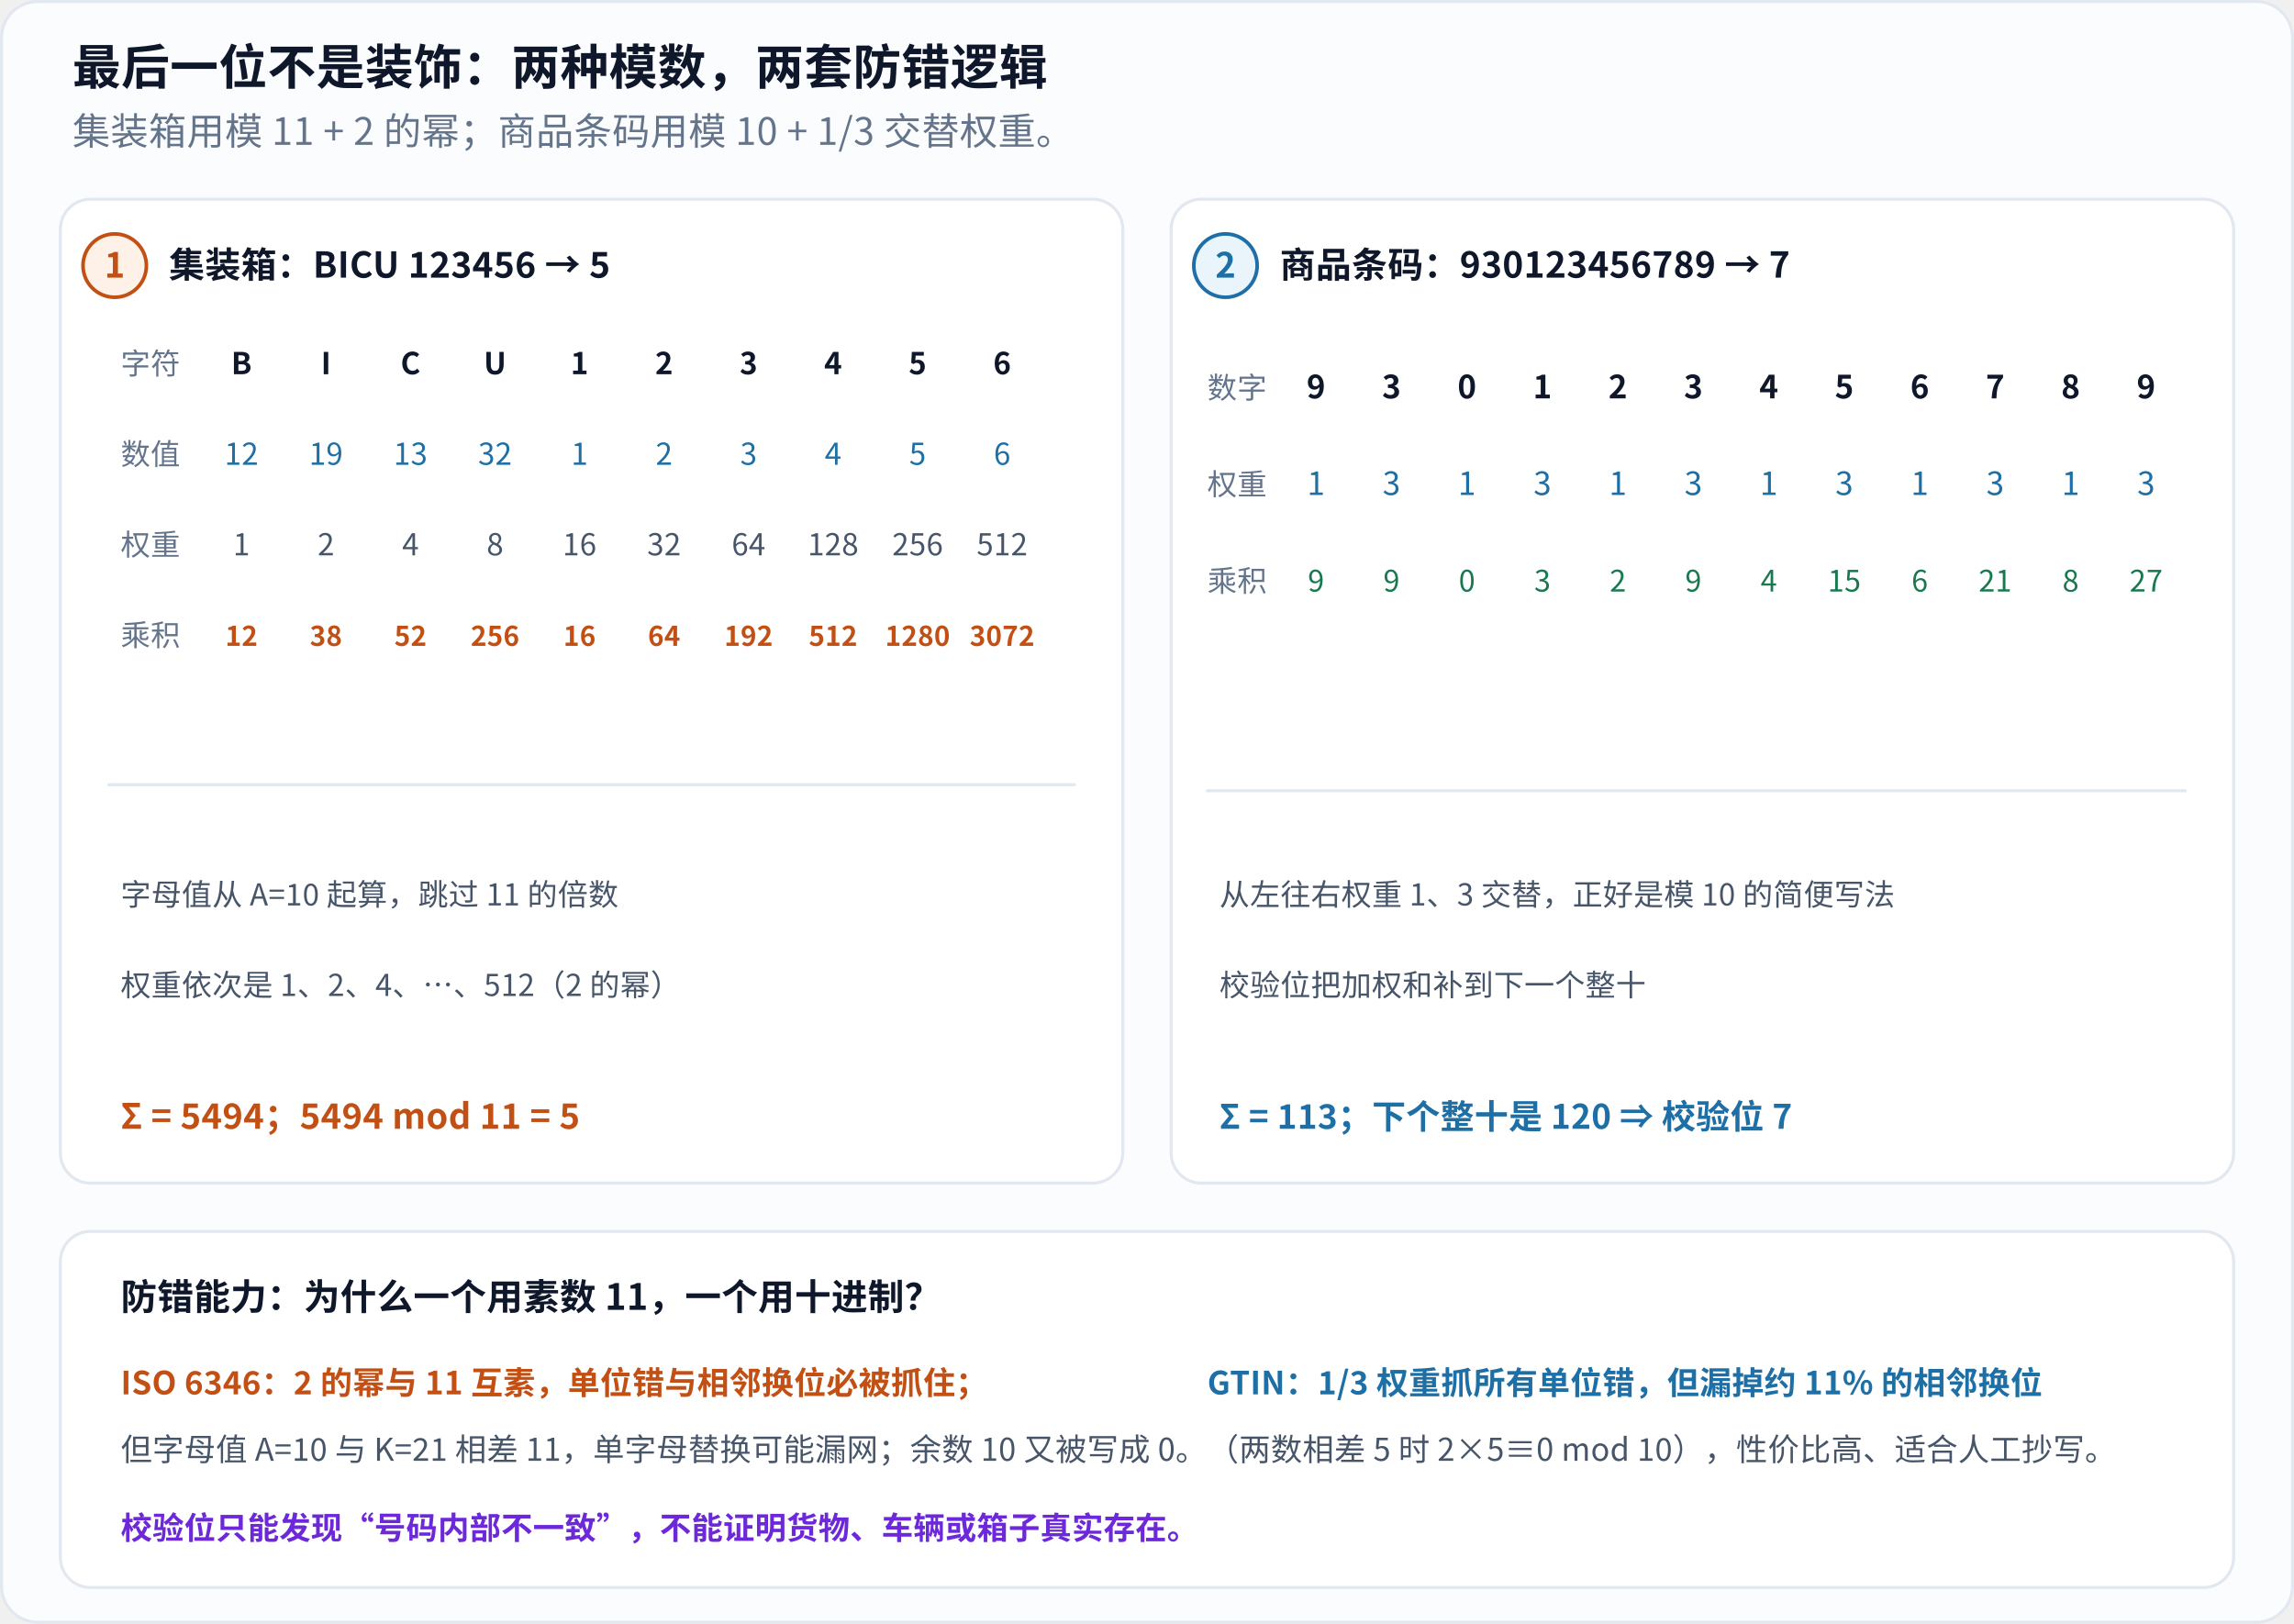
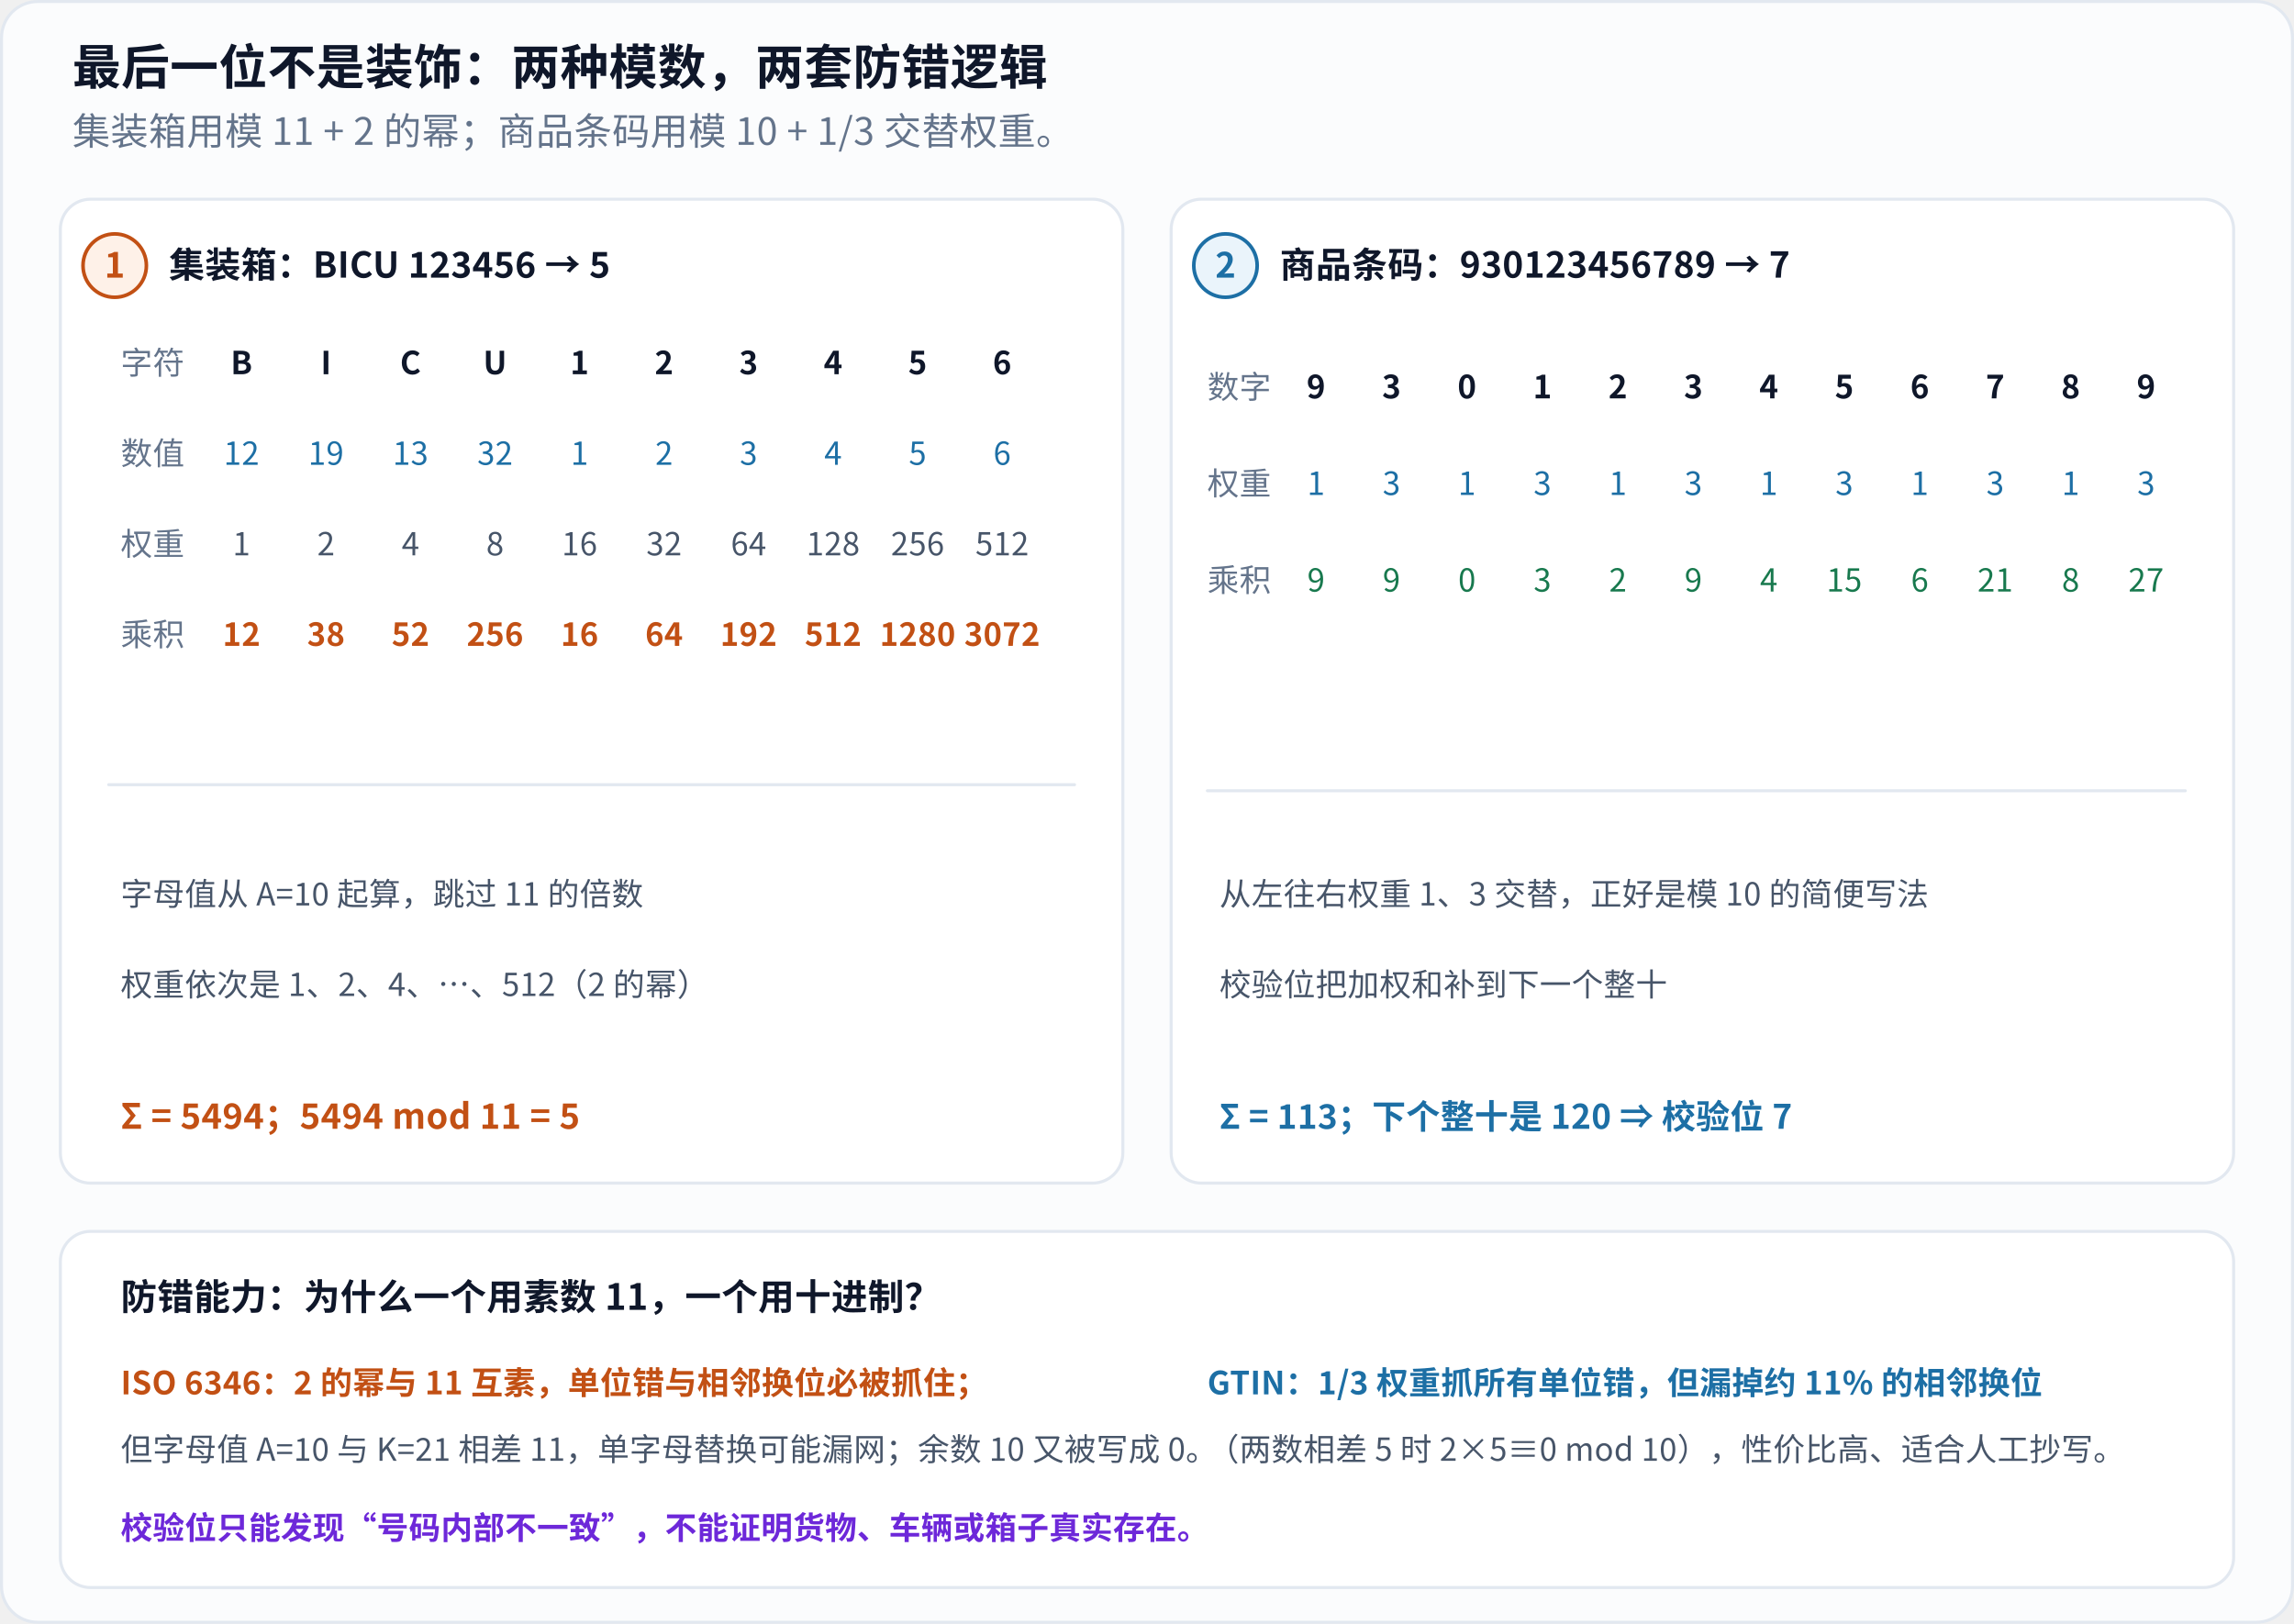
<svg xmlns="http://www.w3.org/2000/svg" width="760" height="538" viewBox="0 0 760 538" role="img" aria-labelledby="title desc" lang="zh-CN">
  <defs>
    <marker id="arr-blue" markerWidth="7" markerHeight="7" refX="6" refY="3.5" orient="auto">
      <path d="M0,0.6 L6.5,3.5 L0,6.4 Z" fill="#1d6fa5" />
    </marker>
    <marker id="arr-orange" markerWidth="7" markerHeight="7" refX="6" refY="3.5" orient="auto">
      <path d="M0,0.6 L6.5,3.5 L0,6.4 Z" fill="#c25014" />
    </marker>
    <marker id="arr-green" markerWidth="7" markerHeight="7" refX="6" refY="3.5" orient="auto">
      <path d="M0,0.6 L6.5,3.5 L0,6.4 Z" fill="#18794e" />
    </marker>
    <marker id="arr-muted" markerWidth="7" markerHeight="7" refX="6" refY="3.5" orient="auto">
      <path d="M0,0.6 L6.5,3.5 L0,6.4 Z" fill="#64748b" />
    </marker>
  </defs>
  <style>
  text {
    font-family: "PingFang SC", "Hiragino Sans GB", "Microsoft YaHei", "Noto Sans CJK SC", system-ui, sans-serif;
    letter-spacing: 0.01em;
  }
  .mono {
    font-family: ui-monospace, "Cascadia Mono", "Consolas", monospace;
  }
  .halo {
    paint-order: stroke;
    stroke: #ffffff;
    stroke-width: 3.5px;
    stroke-linejoin: round;
  }
</style>
  <rect x="0.5" y="0.5" width="759" height="537" rx="12" fill="#fbfcfd" stroke="#e2e8f0" stroke-width="1" />
  <text x="24" y="28" font-size="16" fill="#0f172a" text-anchor="start" font-weight="700">最后一位不是装饰：两种模数，两套防错逻辑</text>
  <text x="24" y="48" font-size="12.5" fill="#64748b" text-anchor="start">集装箱用模 11 + 2 的幂；商品条码用模 10 + 1/3 交替权重。</text>
  <rect x="20" y="66" width="352" height="326" rx="10" fill="#ffffff" stroke="#e2e8f0" stroke-width="1" />
  <circle cx="38" cy="88" r="10.5" fill="#fef1e8" stroke="#c25014" stroke-width="1.2" />
  <text x="38" y="92" font-size="11.5" fill="#c25014" text-anchor="middle" font-weight="700">1</text>
  <text x="56" y="92" font-size="11.8" fill="#0f172a" text-anchor="start" font-weight="700">集装箱：BICU 123456 → 5</text>
-   <text x="80" y="124" font-size="10.0" fill="#0f172a" text-anchor="middle" font-weight="700">B</text>
-   <text x="108" y="124" font-size="10.0" fill="#0f172a" text-anchor="middle" font-weight="700">I</text>
-   <text x="136" y="124" font-size="10.0" fill="#0f172a" text-anchor="middle" font-weight="700">C</text>
-   <text x="164" y="124" font-size="10.0" fill="#0f172a" text-anchor="middle" font-weight="700">U</text>
-   <text x="192" y="124" font-size="10.0" fill="#0f172a" text-anchor="middle" font-weight="700">1</text>
-   <text x="220" y="124" font-size="10.0" fill="#0f172a" text-anchor="middle" font-weight="700">2</text>
-   <text x="248" y="124" font-size="10.0" fill="#0f172a" text-anchor="middle" font-weight="700">3</text>
-   <text x="276" y="124" font-size="10.0" fill="#0f172a" text-anchor="middle" font-weight="700">4</text>
-   <text x="304" y="124" font-size="10.0" fill="#0f172a" text-anchor="middle" font-weight="700">5</text>
-   <text x="332" y="124" font-size="10.0" fill="#0f172a" text-anchor="middle" font-weight="700">6</text>
-   <text x="80" y="154" font-size="10.0" fill="#1d6fa5" text-anchor="middle">12</text>
-   <text x="108" y="154" font-size="10.0" fill="#1d6fa5" text-anchor="middle">19</text>
-   <text x="136" y="154" font-size="10.0" fill="#1d6fa5" text-anchor="middle">13</text>
-   <text x="164" y="154" font-size="10.0" fill="#1d6fa5" text-anchor="middle">32</text>
-   <text x="192" y="154" font-size="10.0" fill="#1d6fa5" text-anchor="middle">1</text>
-   <text x="220" y="154" font-size="10.0" fill="#1d6fa5" text-anchor="middle">2</text>
-   <text x="248" y="154" font-size="10.0" fill="#1d6fa5" text-anchor="middle">3</text>
-   <text x="276" y="154" font-size="10.0" fill="#1d6fa5" text-anchor="middle">4</text>
-   <text x="304" y="154" font-size="10.0" fill="#1d6fa5" text-anchor="middle">5</text>
-   <text x="332" y="154" font-size="10.0" fill="#1d6fa5" text-anchor="middle">6</text>
-   <text x="80" y="184" font-size="10.0" fill="#475569" text-anchor="middle">1</text>
-   <text x="108" y="184" font-size="10.0" fill="#475569" text-anchor="middle">2</text>
-   <text x="136" y="184" font-size="10.0" fill="#475569" text-anchor="middle">4</text>
-   <text x="164" y="184" font-size="10.0" fill="#475569" text-anchor="middle">8</text>
-   <text x="192" y="184" font-size="10.0" fill="#475569" text-anchor="middle">16</text>
-   <text x="220" y="184" font-size="10.0" fill="#475569" text-anchor="middle">32</text>
-   <text x="248" y="184" font-size="10.0" fill="#475569" text-anchor="middle">64</text>
-   <text x="276" y="184" font-size="10.0" fill="#475569" text-anchor="middle">128</text>
-   <text x="304" y="184" font-size="10.0" fill="#475569" text-anchor="middle">256</text>
-   <text x="332" y="184" font-size="10.0" fill="#475569" text-anchor="middle">512</text>
-   <text x="80" y="214" font-size="9.0" fill="#c25014" text-anchor="middle" font-weight="700">12</text>
-   <text x="108" y="214" font-size="9.0" fill="#c25014" text-anchor="middle" font-weight="700">38</text>
-   <text x="136" y="214" font-size="9.0" fill="#c25014" text-anchor="middle" font-weight="700">52</text>
-   <text x="164" y="214" font-size="9.0" fill="#c25014" text-anchor="middle" font-weight="700">256</text>
-   <text x="192" y="214" font-size="9.0" fill="#c25014" text-anchor="middle" font-weight="700">16</text>
-   <text x="220" y="214" font-size="9.0" fill="#c25014" text-anchor="middle" font-weight="700">64</text>
-   <text x="248" y="214" font-size="9.0" fill="#c25014" text-anchor="middle" font-weight="700">192</text>
-   <text x="276" y="214" font-size="9.0" fill="#c25014" text-anchor="middle" font-weight="700">512</text>
-   <text x="304" y="214" font-size="9.0" fill="#c25014" text-anchor="middle" font-weight="700">1280</text>
-   <text x="332" y="214" font-size="9.0" fill="#c25014" text-anchor="middle" font-weight="700">3072</text>
-   <text x="40" y="124" font-size="9.8" fill="#64748b" text-anchor="start">字符</text>
-   <text x="40" y="154" font-size="9.8" fill="#64748b" text-anchor="start">数值</text>
-   <text x="40" y="184" font-size="9.8" fill="#64748b" text-anchor="start">权重</text>
-   <text x="40" y="214" font-size="9.8" fill="#64748b" text-anchor="start">乘积</text>
+   <text x="80" y="124" font-size="10.5" fill="#0f172a" text-anchor="middle" font-weight="700">B</text>
+   <text x="108" y="124" font-size="10.5" fill="#0f172a" text-anchor="middle" font-weight="700">I</text>
+   <text x="136" y="124" font-size="10.5" fill="#0f172a" text-anchor="middle" font-weight="700">C</text>
+   <text x="164" y="124" font-size="10.5" fill="#0f172a" text-anchor="middle" font-weight="700">U</text>
+   <text x="192" y="124" font-size="10.5" fill="#0f172a" text-anchor="middle" font-weight="700">1</text>
+   <text x="220" y="124" font-size="10.5" fill="#0f172a" text-anchor="middle" font-weight="700">2</text>
+   <text x="248" y="124" font-size="10.5" fill="#0f172a" text-anchor="middle" font-weight="700">3</text>
+   <text x="276" y="124" font-size="10.5" fill="#0f172a" text-anchor="middle" font-weight="700">4</text>
+   <text x="304" y="124" font-size="10.5" fill="#0f172a" text-anchor="middle" font-weight="700">5</text>
+   <text x="332" y="124" font-size="10.5" fill="#0f172a" text-anchor="middle" font-weight="700">6</text>
+   <text x="80" y="154" font-size="10.5" fill="#1d6fa5" text-anchor="middle">12</text>
+   <text x="108" y="154" font-size="10.5" fill="#1d6fa5" text-anchor="middle">19</text>
+   <text x="136" y="154" font-size="10.5" fill="#1d6fa5" text-anchor="middle">13</text>
+   <text x="164" y="154" font-size="10.5" fill="#1d6fa5" text-anchor="middle">32</text>
+   <text x="192" y="154" font-size="10.5" fill="#1d6fa5" text-anchor="middle">1</text>
+   <text x="220" y="154" font-size="10.5" fill="#1d6fa5" text-anchor="middle">2</text>
+   <text x="248" y="154" font-size="10.5" fill="#1d6fa5" text-anchor="middle">3</text>
+   <text x="276" y="154" font-size="10.5" fill="#1d6fa5" text-anchor="middle">4</text>
+   <text x="304" y="154" font-size="10.5" fill="#1d6fa5" text-anchor="middle">5</text>
+   <text x="332" y="154" font-size="10.5" fill="#1d6fa5" text-anchor="middle">6</text>
+   <text x="80" y="184" font-size="10.5" fill="#475569" text-anchor="middle">1</text>
+   <text x="108" y="184" font-size="10.5" fill="#475569" text-anchor="middle">2</text>
+   <text x="136" y="184" font-size="10.5" fill="#475569" text-anchor="middle">4</text>
+   <text x="164" y="184" font-size="10.5" fill="#475569" text-anchor="middle">8</text>
+   <text x="192" y="184" font-size="10.5" fill="#475569" text-anchor="middle">16</text>
+   <text x="220" y="184" font-size="10.5" fill="#475569" text-anchor="middle">32</text>
+   <text x="248" y="184" font-size="10.5" fill="#475569" text-anchor="middle">64</text>
+   <text x="276" y="184" font-size="10.5" fill="#475569" text-anchor="middle">128</text>
+   <text x="304" y="184" font-size="10.5" fill="#475569" text-anchor="middle">256</text>
+   <text x="332" y="184" font-size="10.5" fill="#475569" text-anchor="middle">512</text>
+   <text x="80" y="214" font-size="10.5" fill="#c25014" text-anchor="middle" font-weight="700">12</text>
+   <text x="108" y="214" font-size="10.5" fill="#c25014" text-anchor="middle" font-weight="700">38</text>
+   <text x="136" y="214" font-size="10.5" fill="#c25014" text-anchor="middle" font-weight="700">52</text>
+   <text x="164" y="214" font-size="10.5" fill="#c25014" text-anchor="middle" font-weight="700">256</text>
+   <text x="192" y="214" font-size="10.5" fill="#c25014" text-anchor="middle" font-weight="700">16</text>
+   <text x="220" y="214" font-size="10.5" fill="#c25014" text-anchor="middle" font-weight="700">64</text>
+   <text x="248" y="214" font-size="10.5" fill="#c25014" text-anchor="middle" font-weight="700">192</text>
+   <text x="276" y="214" font-size="10.5" fill="#c25014" text-anchor="middle" font-weight="700">512</text>
+   <text x="304" y="214" font-size="10.5" fill="#c25014" text-anchor="middle" font-weight="700">1280</text>
+   <text x="332" y="214" font-size="10.5" fill="#c25014" text-anchor="middle" font-weight="700">3072</text>
+   <text x="40" y="124" font-size="10.5" fill="#64748b" text-anchor="start">字符</text>
+   <text x="40" y="154" font-size="10.5" fill="#64748b" text-anchor="start">数值</text>
+   <text x="40" y="184" font-size="10.5" fill="#64748b" text-anchor="start">权重</text>
+   <text x="40" y="214" font-size="10.5" fill="#64748b" text-anchor="start">乘积</text>
  <line x1="36.0" y1="260.0" x2="356.0" y2="260.0" stroke="#e2e8f0" stroke-width="1" stroke-linecap="round" />
-   <text x="40" y="300" font-size="10.0" fill="#475569" text-anchor="start">字母值从 A=10 起算，跳过 11 的倍数</text>
-   <text x="40" y="330" font-size="10.0" fill="#475569" text-anchor="start">权重依次是 1、2、4、…、512（2 的幂）</text>
+   <text x="40" y="300" font-size="10.5" fill="#475569" text-anchor="start">字母值从 A=10 起算，跳过 11 的倍数</text>
+   <text x="40" y="330" font-size="10.5" fill="#475569" text-anchor="start">权重依次是 1、2、4、…、512（2 的幂）</text>
  <text x="40" y="374" font-size="11.6" fill="#c25014" text-anchor="start" font-weight="700">Σ = 5494；5494 mod 11 = 5</text>
  <rect x="388" y="66" width="352" height="326" rx="10" fill="#ffffff" stroke="#e2e8f0" stroke-width="1" />
  <circle cx="406" cy="88" r="10.5" fill="#eaf4fb" stroke="#1d6fa5" stroke-width="1.2" />
  <text x="406" y="92" font-size="11.5" fill="#1d6fa5" text-anchor="middle" font-weight="700">2</text>
  <text x="424" y="92" font-size="11.8" fill="#0f172a" text-anchor="start" font-weight="700">商品条码：930123456789 → 7</text>
  <text x="436" y="132" font-size="10.6" fill="#0f172a" text-anchor="middle" font-weight="700">9</text>
  <text x="461" y="132" font-size="10.6" fill="#0f172a" text-anchor="middle" font-weight="700">3</text>
  <text x="486" y="132" font-size="10.6" fill="#0f172a" text-anchor="middle" font-weight="700">0</text>
  <text x="511" y="132" font-size="10.6" fill="#0f172a" text-anchor="middle" font-weight="700">1</text>
  <text x="536" y="132" font-size="10.6" fill="#0f172a" text-anchor="middle" font-weight="700">2</text>
  <text x="561" y="132" font-size="10.6" fill="#0f172a" text-anchor="middle" font-weight="700">3</text>
  <text x="586" y="132" font-size="10.6" fill="#0f172a" text-anchor="middle" font-weight="700">4</text>
  <text x="611" y="132" font-size="10.6" fill="#0f172a" text-anchor="middle" font-weight="700">5</text>
  <text x="636" y="132" font-size="10.6" fill="#0f172a" text-anchor="middle" font-weight="700">6</text>
  <text x="661" y="132" font-size="10.6" fill="#0f172a" text-anchor="middle" font-weight="700">7</text>
  <text x="686" y="132" font-size="10.6" fill="#0f172a" text-anchor="middle" font-weight="700">8</text>
  <text x="711" y="132" font-size="10.6" fill="#0f172a" text-anchor="middle" font-weight="700">9</text>
  <text x="436" y="164" font-size="10.6" fill="#1d6fa5" text-anchor="middle">1</text>
  <text x="461" y="164" font-size="10.6" fill="#1d6fa5" text-anchor="middle">3</text>
  <text x="486" y="164" font-size="10.6" fill="#1d6fa5" text-anchor="middle">1</text>
  <text x="511" y="164" font-size="10.6" fill="#1d6fa5" text-anchor="middle">3</text>
  <text x="536" y="164" font-size="10.6" fill="#1d6fa5" text-anchor="middle">1</text>
  <text x="561" y="164" font-size="10.6" fill="#1d6fa5" text-anchor="middle">3</text>
  <text x="586" y="164" font-size="10.6" fill="#1d6fa5" text-anchor="middle">1</text>
  <text x="611" y="164" font-size="10.6" fill="#1d6fa5" text-anchor="middle">3</text>
  <text x="636" y="164" font-size="10.6" fill="#1d6fa5" text-anchor="middle">1</text>
  <text x="661" y="164" font-size="10.6" fill="#1d6fa5" text-anchor="middle">3</text>
  <text x="686" y="164" font-size="10.6" fill="#1d6fa5" text-anchor="middle">1</text>
  <text x="711" y="164" font-size="10.6" fill="#1d6fa5" text-anchor="middle">3</text>
-   <text x="436" y="196" font-size="9.8" fill="#18794e" text-anchor="middle">9</text>
-   <text x="461" y="196" font-size="9.8" fill="#18794e" text-anchor="middle">9</text>
-   <text x="486" y="196" font-size="9.8" fill="#18794e" text-anchor="middle">0</text>
-   <text x="511" y="196" font-size="9.8" fill="#18794e" text-anchor="middle">3</text>
-   <text x="536" y="196" font-size="9.8" fill="#18794e" text-anchor="middle">2</text>
-   <text x="561" y="196" font-size="9.8" fill="#18794e" text-anchor="middle">9</text>
-   <text x="586" y="196" font-size="9.8" fill="#18794e" text-anchor="middle">4</text>
-   <text x="611" y="196" font-size="9.8" fill="#18794e" text-anchor="middle">15</text>
-   <text x="636" y="196" font-size="9.8" fill="#18794e" text-anchor="middle">6</text>
-   <text x="661" y="196" font-size="9.8" fill="#18794e" text-anchor="middle">21</text>
-   <text x="686" y="196" font-size="9.8" fill="#18794e" text-anchor="middle">8</text>
-   <text x="711" y="196" font-size="9.8" fill="#18794e" text-anchor="middle">27</text>
-   <text x="400" y="132" font-size="9.8" fill="#64748b" text-anchor="start">数字</text>
-   <text x="400" y="164" font-size="9.8" fill="#64748b" text-anchor="start">权重</text>
-   <text x="400" y="196" font-size="9.8" fill="#64748b" text-anchor="start">乘积</text>
+   <text x="436" y="196" font-size="10.5" fill="#18794e" text-anchor="middle">9</text>
+   <text x="461" y="196" font-size="10.5" fill="#18794e" text-anchor="middle">9</text>
+   <text x="486" y="196" font-size="10.5" fill="#18794e" text-anchor="middle">0</text>
+   <text x="511" y="196" font-size="10.5" fill="#18794e" text-anchor="middle">3</text>
+   <text x="536" y="196" font-size="10.5" fill="#18794e" text-anchor="middle">2</text>
+   <text x="561" y="196" font-size="10.5" fill="#18794e" text-anchor="middle">9</text>
+   <text x="586" y="196" font-size="10.5" fill="#18794e" text-anchor="middle">4</text>
+   <text x="611" y="196" font-size="10.5" fill="#18794e" text-anchor="middle">15</text>
+   <text x="636" y="196" font-size="10.5" fill="#18794e" text-anchor="middle">6</text>
+   <text x="661" y="196" font-size="10.5" fill="#18794e" text-anchor="middle">21</text>
+   <text x="686" y="196" font-size="10.5" fill="#18794e" text-anchor="middle">8</text>
+   <text x="711" y="196" font-size="10.5" fill="#18794e" text-anchor="middle">27</text>
+   <text x="400" y="132" font-size="10.5" fill="#64748b" text-anchor="start">数字</text>
+   <text x="400" y="164" font-size="10.5" fill="#64748b" text-anchor="start">权重</text>
+   <text x="400" y="196" font-size="10.5" fill="#64748b" text-anchor="start">乘积</text>
  <line x1="400.0" y1="262.0" x2="724.0" y2="262.0" stroke="#e2e8f0" stroke-width="1" stroke-linecap="round" />
-   <text x="404" y="300" font-size="10.0" fill="#475569" text-anchor="start">从左往右权重 1、3 交替，正好是模 10 的简便写法</text>
-   <text x="404" y="330" font-size="10.0" fill="#475569" text-anchor="start">校验位把加权和补到下一个整十</text>
+   <text x="404" y="300" font-size="10.5" fill="#475569" text-anchor="start">从左往右权重 1、3 交替，正好是模 10 的简便写法</text>
+   <text x="404" y="330" font-size="10.5" fill="#475569" text-anchor="start">校验位把加权和补到下一个整十</text>
  <text x="404" y="374" font-size="11.2" fill="#1d6fa5" text-anchor="start" font-weight="700">Σ = 113；下个整十是 120 ⇒ 校验位 7</text>
  <rect x="20" y="408" width="720" height="118" rx="10" fill="#ffffff" stroke="#e2e8f0" stroke-width="1" />
-   <text x="40" y="434" font-size="12.0" fill="#0f172a" text-anchor="start" font-weight="700">防错能力：为什么一个用素数 11，一个用十进制？</text>
+   <text x="40" y="434" font-size="12" fill="#0f172a" text-anchor="start" font-weight="700">防错能力：为什么一个用素数 11，一个用十进制？</text>
  <text x="40" y="462" font-size="10.6" fill="#c25014" text-anchor="start" font-weight="600">ISO 6346：2 的幂与 11 互素，单位错与相邻换位必被抓住；</text>
-   <text x="40" y="484" font-size="10.4" fill="#475569" text-anchor="start">但字母值 A=10 与 K=21 相差 11，单字母替换可能漏网；余数 10 又被写成 0。</text>
+   <text x="40" y="484" font-size="10.5" fill="#475569" text-anchor="start">但字母值 A=10 与 K=21 相差 11，单字母替换可能漏网；余数 10 又被写成 0。</text>
  <text x="400" y="462" font-size="10.6" fill="#1d6fa5" text-anchor="start" font-weight="600">GTIN：1/3 权重抓所有单位错，但漏掉约 11% 的相邻换位</text>
-   <text x="400" y="484" font-size="10.4" fill="#475569" text-anchor="start">（两数相差 5 时 2×5≡0 mod 10），性价比高、适合人工抄写。</text>
-   <text x="40" y="510" font-size="10.4" fill="#6d28d9" text-anchor="start" font-weight="700">校验位只能发现“号码内部不一致”，不能证明货物、车辆或箱子真实存在。</text>
+   <text x="400" y="484" font-size="10.5" fill="#475569" text-anchor="start">（两数相差 5 时 2×5≡0 mod 10），性价比高、适合人工抄写。</text>
+   <text x="40" y="510" font-size="10.5" fill="#6d28d9" text-anchor="start" font-weight="700">校验位只能发现“号码内部不一致”，不能证明货物、车辆或箱子真实存在。</text>
</svg>
